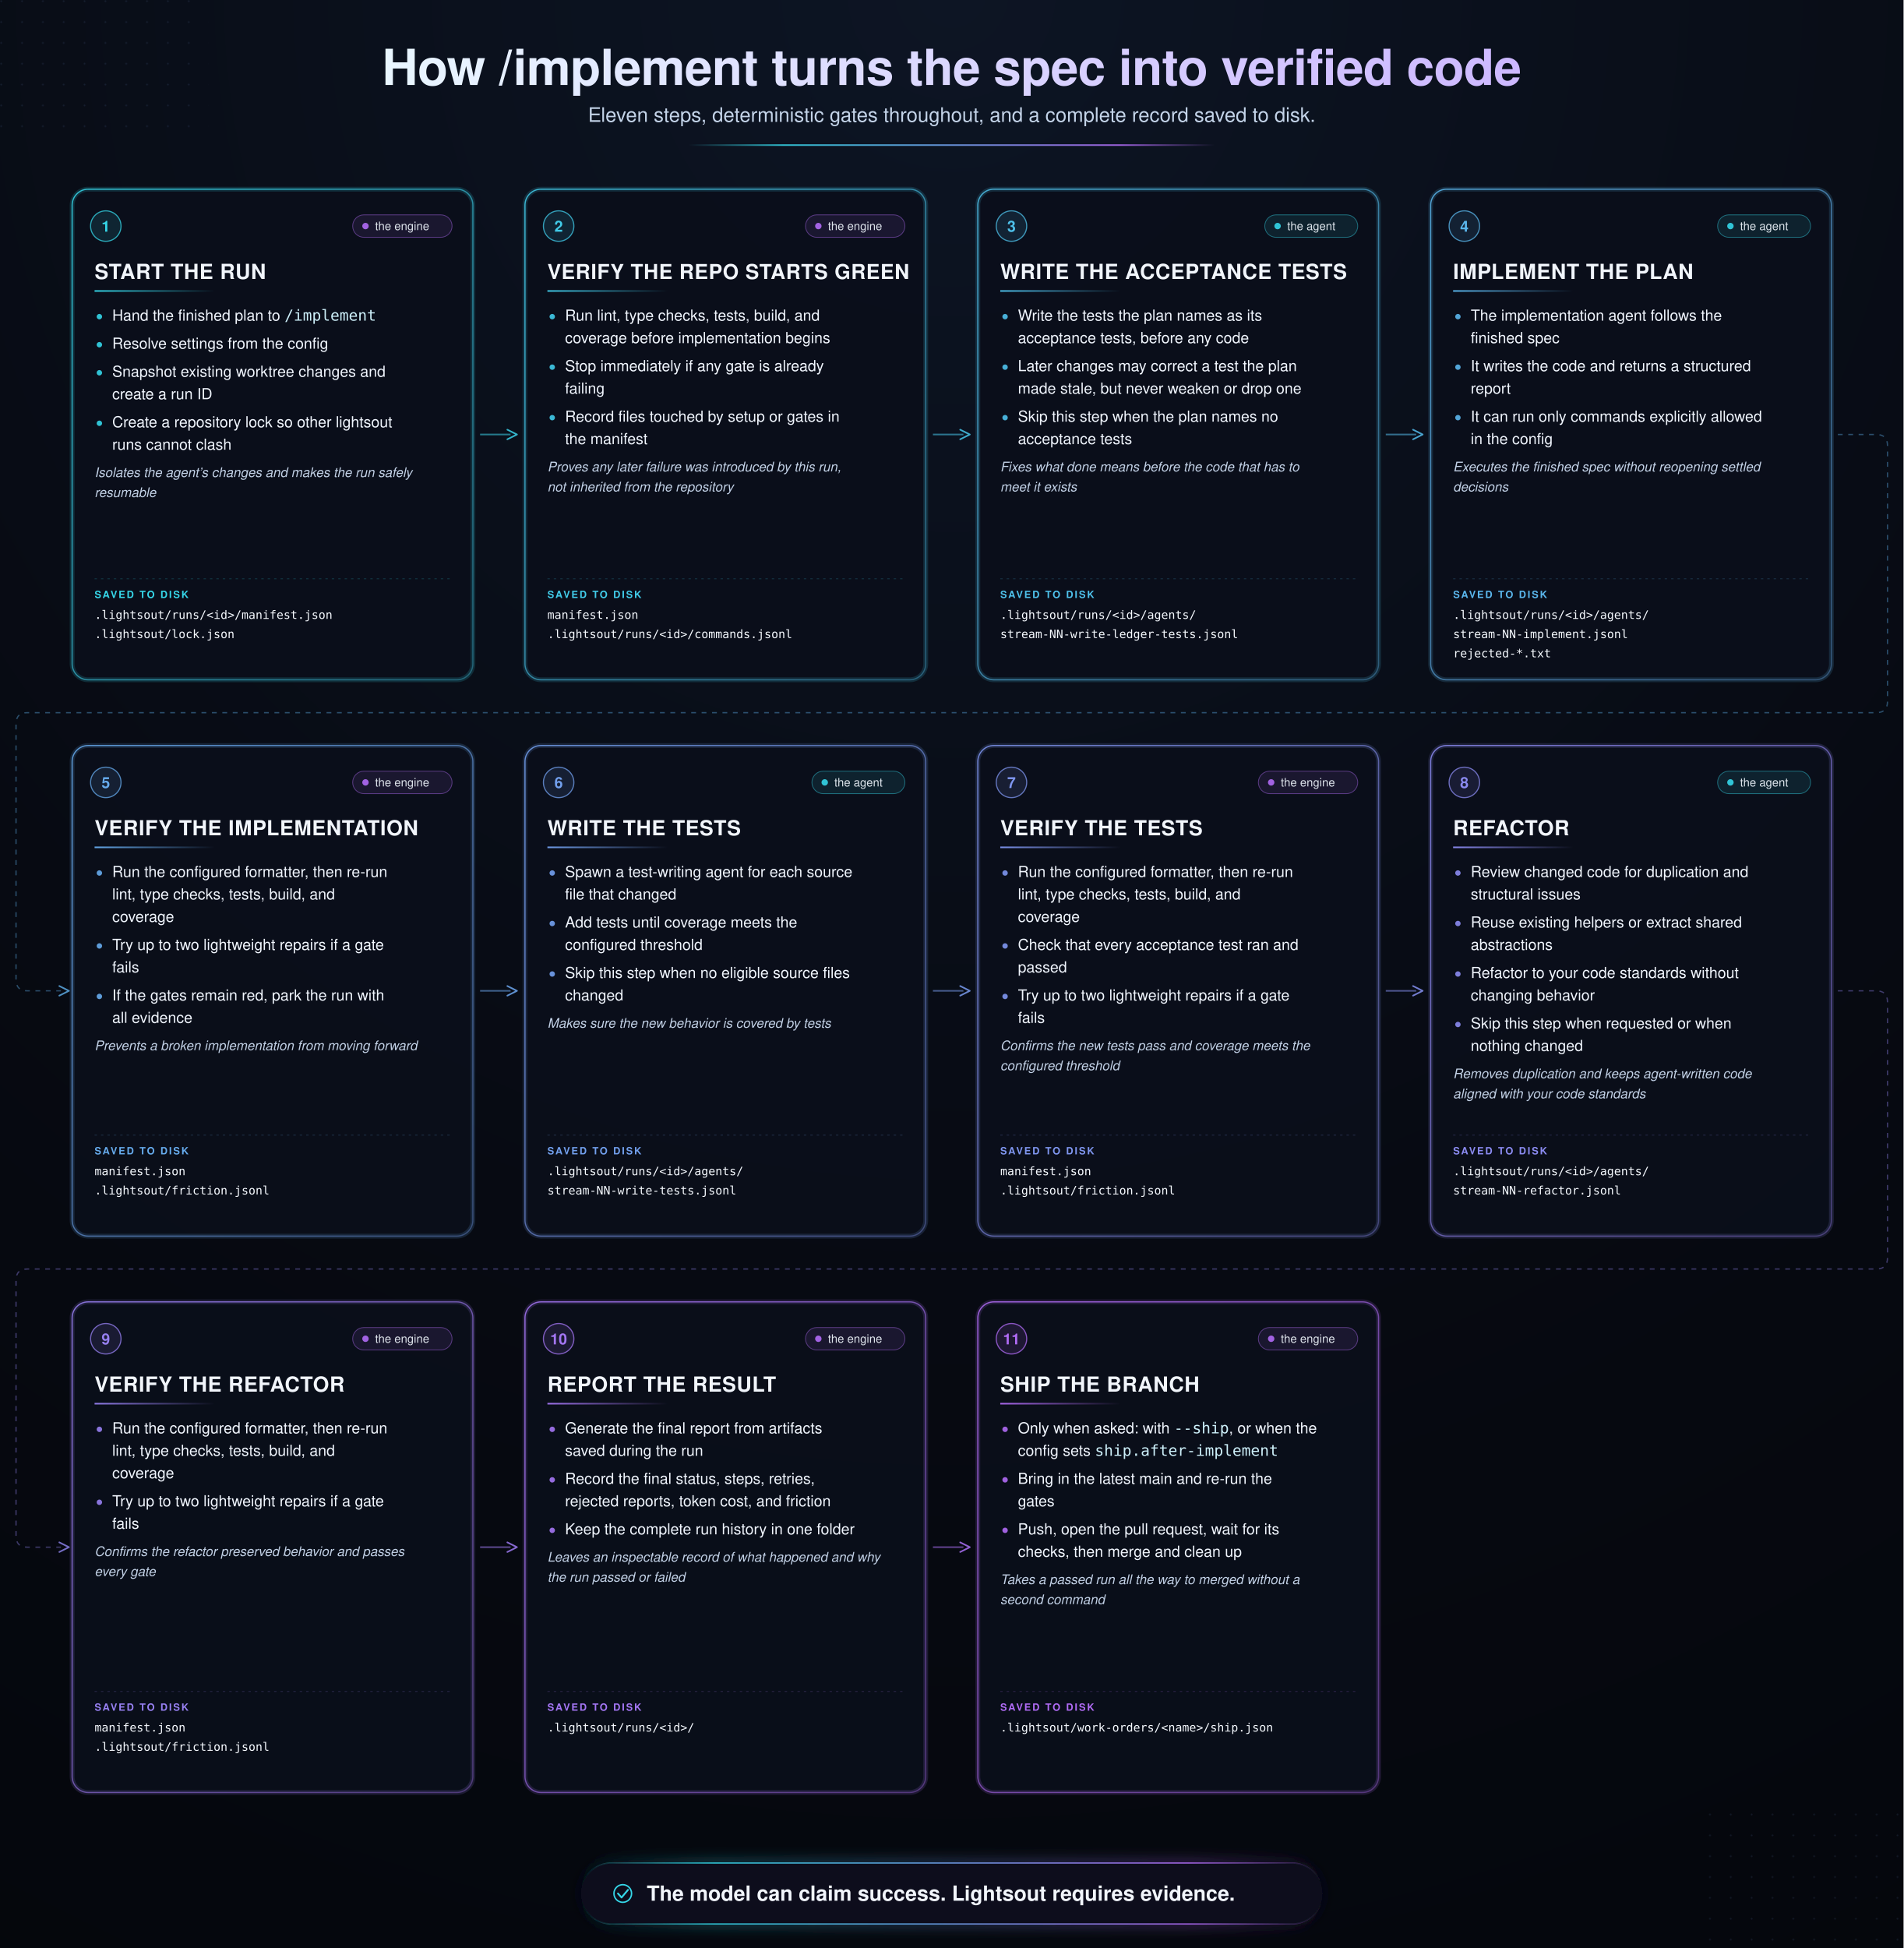
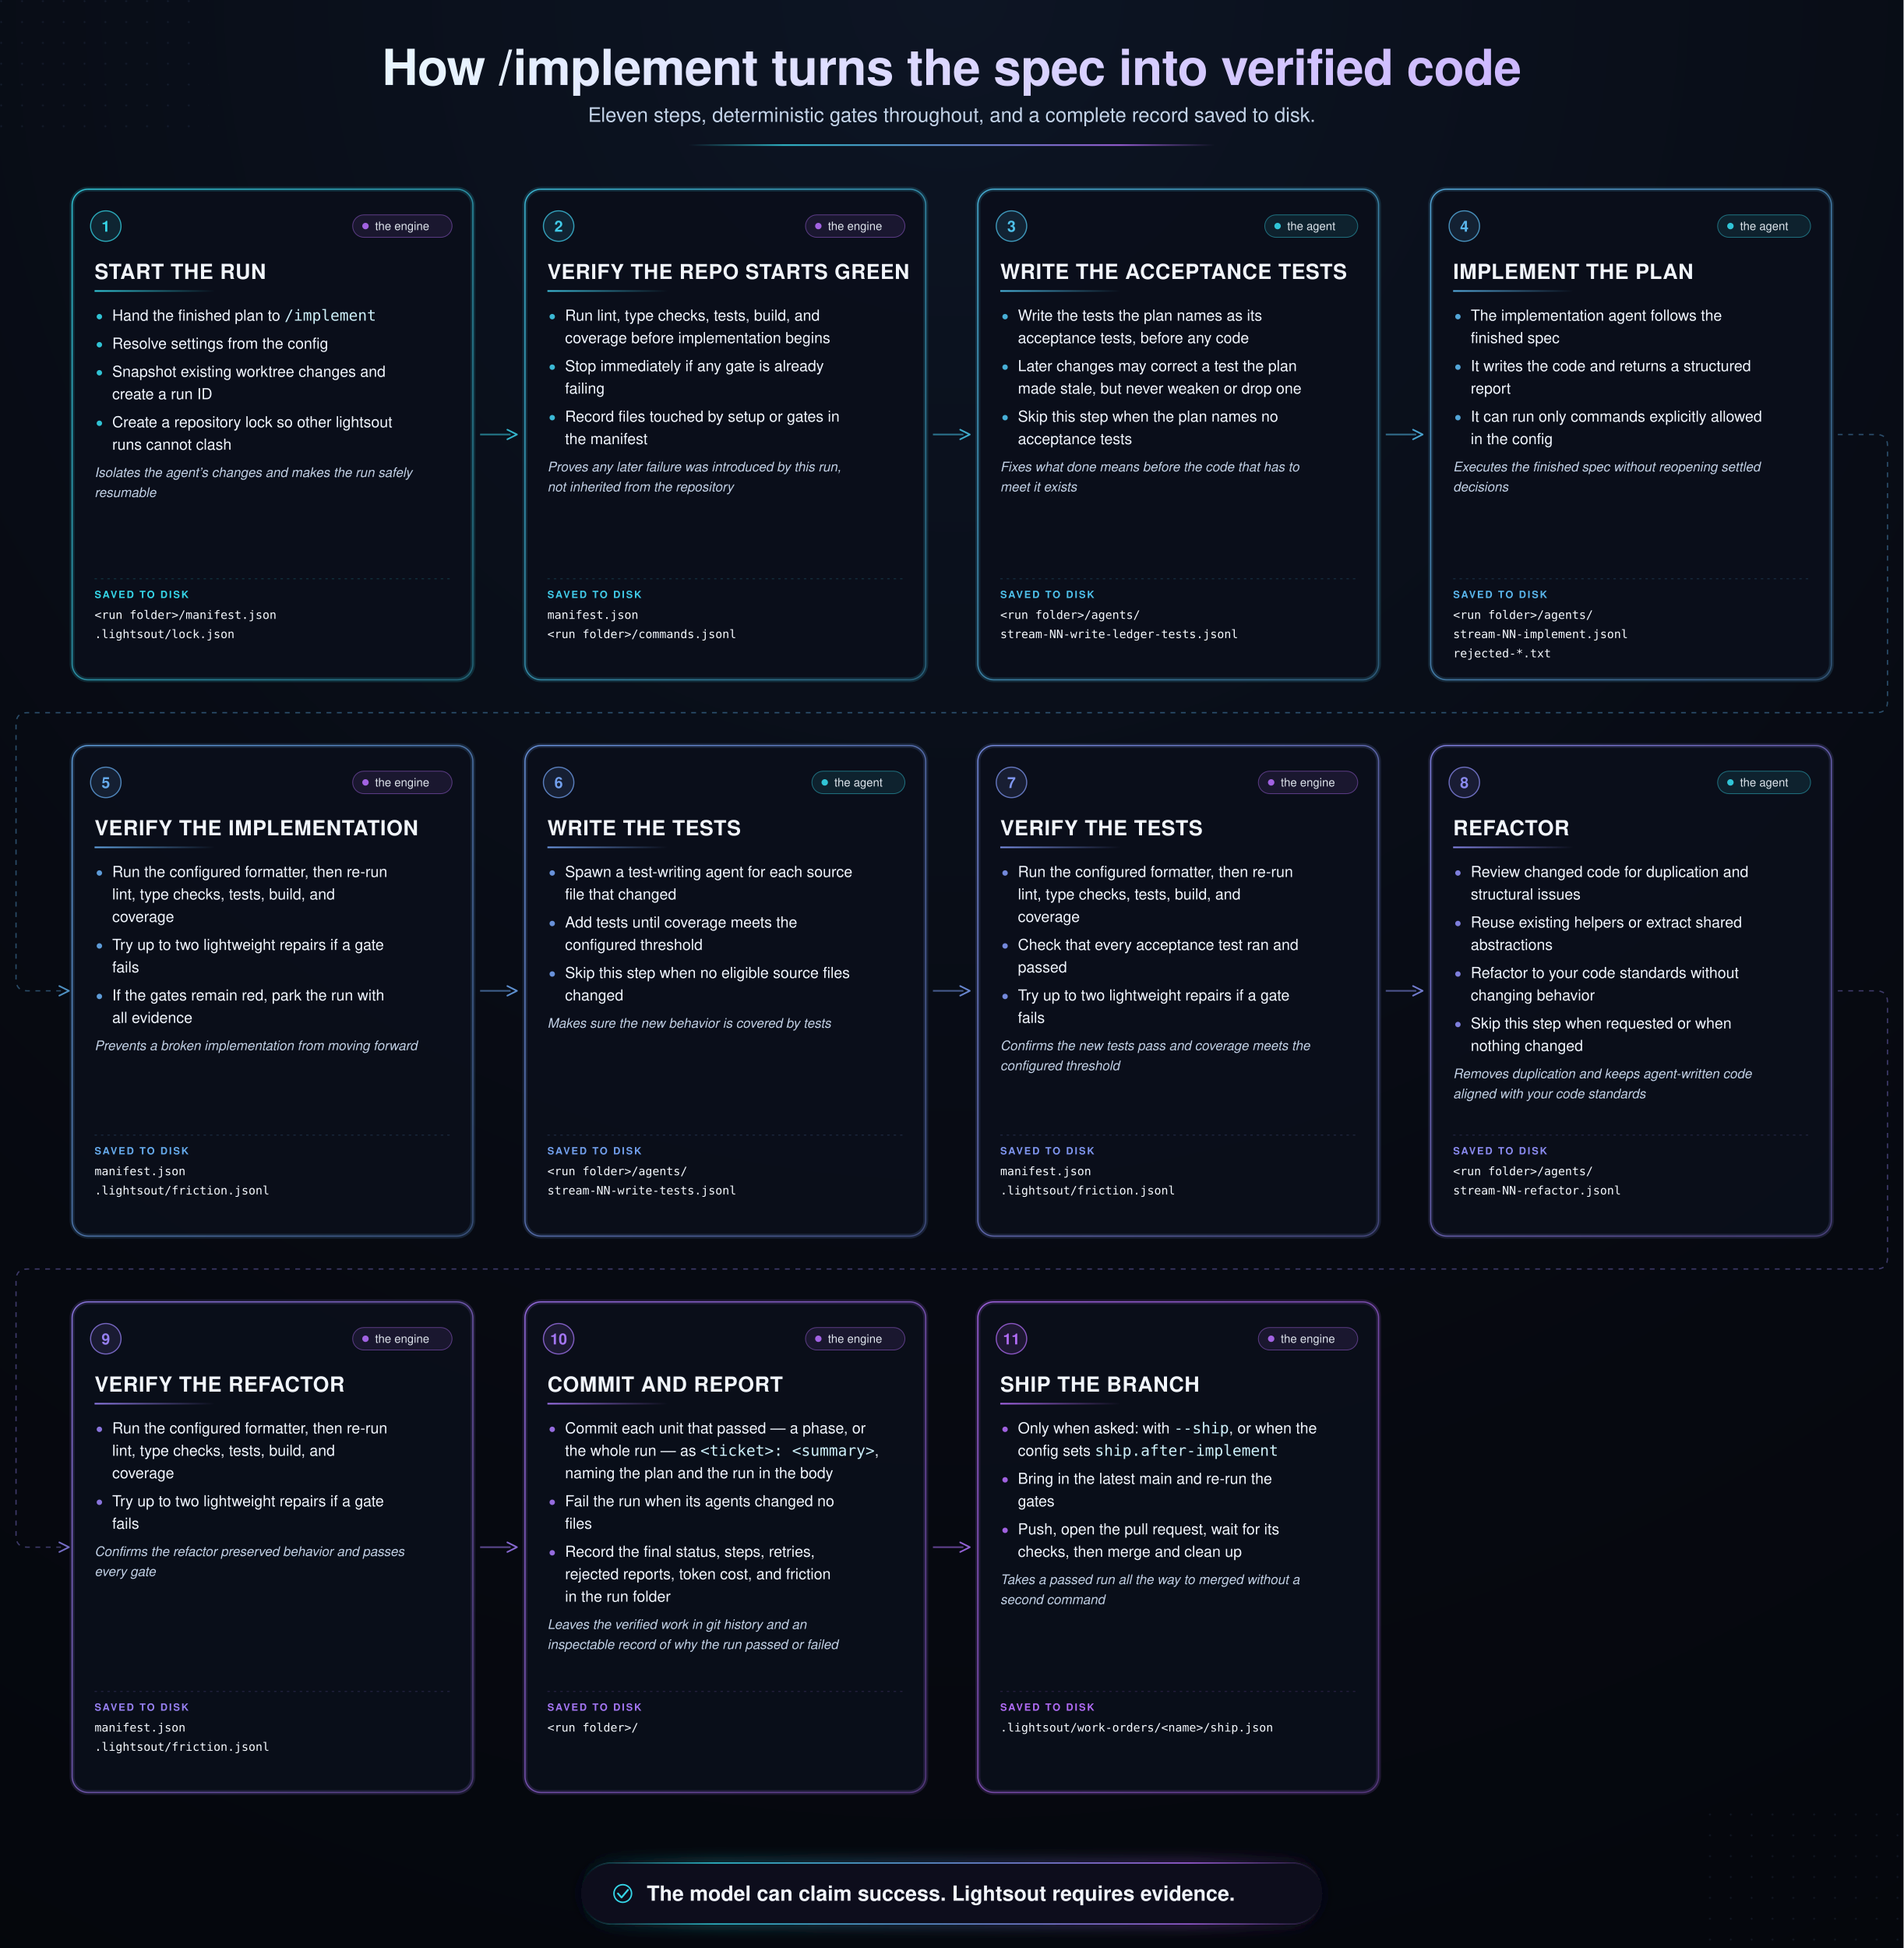
<svg xmlns="http://www.w3.org/2000/svg" width="2375" height="2430" viewBox="0 0 2375 2430" font-family="Helvetica Neue, Helvetica, Arial, sans-serif">
  <defs>
    <radialGradient id="bg" cx="50%" cy="0%" r="120%">
      <stop offset="0%" stop-color="#0d1524" />
      <stop offset="55%" stop-color="#070a12" />
      <stop offset="100%" stop-color="#04060b" />
    </radialGradient>
    <linearGradient id="title" x1="0" y1="0" x2="1" y2="0">
      <stop offset="0%" stop-color="#e9f6ff" />
      <stop offset="100%" stop-color="#cdb8ff" />
    </linearGradient>
    <linearGradient id="rail" x1="0" y1="0" x2="1" y2="0">
      <stop offset="0%" stop-color="#35d6e8" stop-opacity="0" />
      <stop offset="18%" stop-color="#35d6e8" stop-opacity="0.85" />
      <stop offset="82%" stop-color="#b06bf5" stop-opacity="0.85" />
      <stop offset="100%" stop-color="#b06bf5" stop-opacity="0" />
    </linearGradient>
    <linearGradient id="edge0" x1="0" y1="0" x2="1" y2="1">
      <stop offset="0%" stop-color="#35d6e8" stop-opacity="0.85" />
      <stop offset="100%" stop-color="#49c5ea" stop-opacity="0.35" />
    </linearGradient>
    <linearGradient id="rule0" x1="0" y1="0" x2="1" y2="0">
      <stop offset="0%" stop-color="#35d6e8" stop-opacity="0.95" />
      <stop offset="100%" stop-color="#35d6e8" stop-opacity="0" />
    </linearGradient>
    <linearGradient id="edge1" x1="0" y1="0" x2="1" y2="1">
      <stop offset="0%" stop-color="#41cbe9" stop-opacity="0.85" />
      <stop offset="100%" stop-color="#55baeb" stop-opacity="0.35" />
    </linearGradient>
    <linearGradient id="rule1" x1="0" y1="0" x2="1" y2="0">
      <stop offset="0%" stop-color="#41cbe9" stop-opacity="0.95" />
      <stop offset="100%" stop-color="#41cbe9" stop-opacity="0" />
    </linearGradient>
    <linearGradient id="edge2" x1="0" y1="0" x2="1" y2="1">
      <stop offset="0%" stop-color="#4ec1eb" stop-opacity="0.85" />
      <stop offset="100%" stop-color="#61afed" stop-opacity="0.35" />
    </linearGradient>
    <linearGradient id="rule2" x1="0" y1="0" x2="1" y2="0">
      <stop offset="0%" stop-color="#4ec1eb" stop-opacity="0.95" />
      <stop offset="100%" stop-color="#4ec1eb" stop-opacity="0" />
    </linearGradient>
    <linearGradient id="edge3" x1="0" y1="0" x2="1" y2="1">
      <stop offset="0%" stop-color="#5ab6ec" stop-opacity="0.85" />
      <stop offset="100%" stop-color="#6ea5ee" stop-opacity="0.35" />
    </linearGradient>
    <linearGradient id="rule3" x1="0" y1="0" x2="1" y2="0">
      <stop offset="0%" stop-color="#5ab6ec" stop-opacity="0.95" />
      <stop offset="100%" stop-color="#5ab6ec" stop-opacity="0" />
    </linearGradient>
    <linearGradient id="edge4" x1="0" y1="0" x2="1" y2="1">
      <stop offset="0%" stop-color="#66abed" stop-opacity="0.85" />
      <stop offset="100%" stop-color="#7a9aef" stop-opacity="0.35" />
    </linearGradient>
    <linearGradient id="rule4" x1="0" y1="0" x2="1" y2="0">
      <stop offset="0%" stop-color="#66abed" stop-opacity="0.95" />
      <stop offset="100%" stop-color="#66abed" stop-opacity="0" />
    </linearGradient>
    <linearGradient id="edge5" x1="0" y1="0" x2="1" y2="1">
      <stop offset="0%" stop-color="#72a0ee" stop-opacity="0.85" />
      <stop offset="100%" stop-color="#868ff1" stop-opacity="0.35" />
    </linearGradient>
    <linearGradient id="rule5" x1="0" y1="0" x2="1" y2="0">
      <stop offset="0%" stop-color="#72a0ee" stop-opacity="0.95" />
      <stop offset="100%" stop-color="#72a0ee" stop-opacity="0" />
    </linearGradient>
    <linearGradient id="edge6" x1="0" y1="0" x2="1" y2="1">
      <stop offset="0%" stop-color="#7f96f0" stop-opacity="0.85" />
      <stop offset="100%" stop-color="#9285f2" stop-opacity="0.35" />
    </linearGradient>
    <linearGradient id="rule6" x1="0" y1="0" x2="1" y2="0">
      <stop offset="0%" stop-color="#7f96f0" stop-opacity="0.95" />
      <stop offset="100%" stop-color="#7f96f0" stop-opacity="0" />
    </linearGradient>
    <linearGradient id="edge7" x1="0" y1="0" x2="1" y2="1">
      <stop offset="0%" stop-color="#8b8bf1" stop-opacity="0.85" />
      <stop offset="100%" stop-color="#9f7af3" stop-opacity="0.35" />
    </linearGradient>
    <linearGradient id="rule7" x1="0" y1="0" x2="1" y2="0">
      <stop offset="0%" stop-color="#8b8bf1" stop-opacity="0.95" />
      <stop offset="100%" stop-color="#8b8bf1" stop-opacity="0" />
    </linearGradient>
    <linearGradient id="edge8" x1="0" y1="0" x2="1" y2="1">
      <stop offset="0%" stop-color="#9780f2" stop-opacity="0.85" />
      <stop offset="100%" stop-color="#ab6ff4" stop-opacity="0.35" />
    </linearGradient>
    <linearGradient id="rule8" x1="0" y1="0" x2="1" y2="0">
      <stop offset="0%" stop-color="#9780f2" stop-opacity="0.95" />
      <stop offset="100%" stop-color="#9780f2" stop-opacity="0" />
    </linearGradient>
    <linearGradient id="edge9" x1="0" y1="0" x2="1" y2="1">
      <stop offset="0%" stop-color="#a476f4" stop-opacity="0.85" />
      <stop offset="100%" stop-color="#b06bf5" stop-opacity="0.35" />
    </linearGradient>
    <linearGradient id="rule9" x1="0" y1="0" x2="1" y2="0">
      <stop offset="0%" stop-color="#a476f4" stop-opacity="0.95" />
      <stop offset="100%" stop-color="#a476f4" stop-opacity="0" />
    </linearGradient>
    <linearGradient id="edge10" x1="0" y1="0" x2="1" y2="1">
      <stop offset="0%" stop-color="#b06bf5" stop-opacity="0.85" />
      <stop offset="100%" stop-color="#b06bf5" stop-opacity="0.35" />
    </linearGradient>
    <linearGradient id="rule10" x1="0" y1="0" x2="1" y2="0">
      <stop offset="0%" stop-color="#b06bf5" stop-opacity="0.95" />
      <stop offset="100%" stop-color="#b06bf5" stop-opacity="0" />
    </linearGradient>
    <filter id="lift" x="-60%" y="-60%" width="220%" height="220%">
      <feGaussianBlur stdDeviation="9" result="b" />
      <feMerge>
        <feMergeNode in="b" />
        <feMergeNode in="SourceGraphic" />
      </feMerge>
    </filter>
    <pattern id="dots" width="26" height="26" patternUnits="userSpaceOnUse">
      <circle cx="1.5" cy="1.5" r="1.1" fill="#5b7bb0" fill-opacity="0.16" />
    </pattern>
  </defs>
  <rect width="2375" height="2430" fill="url(#bg)" />
  <rect x="0" y="0" width="260" height="180" fill="url(#dots)" />
  <rect x="2115" y="2250" width="260" height="180" fill="url(#dots)" />
  <text x="1187.5" y="106" text-anchor="middle" font-size="62" font-weight="700" letter-spacing="-0.5" fill="url(#title)">How /implement turns the spec into verified code</text>
  <text x="1187.5" y="152" text-anchor="middle" font-size="25" fill="#c3d3e8">Eleven steps, deterministic gates throughout, and a complete record saved to disk.</text>
  <rect x="857.5" y="180" width="660" height="2" fill="url(#rail)" />
  <g>
    <line x1="599" y1="542.0" x2="637" y2="542.0" stroke="#3bd1e9" stroke-opacity="0.55" stroke-width="2" />
    <path d="M633,536.0 L645,542.0 L633,548.0" fill="none" stroke="#3bd1e9" stroke-opacity="0.85" stroke-width="2" stroke-linecap="round" stroke-linejoin="round" />
  </g>
  <g>
    <line x1="1164" y1="542.0" x2="1202" y2="542.0" stroke="#47c6ea" stroke-opacity="0.55" stroke-width="2" />
    <path d="M1198,536.0 L1210,542.0 L1198,548.0" fill="none" stroke="#47c6ea" stroke-opacity="0.85" stroke-width="2" stroke-linecap="round" stroke-linejoin="round" />
  </g>
  <g>
    <line x1="1729" y1="542.0" x2="1767" y2="542.0" stroke="#54bbeb" stroke-opacity="0.55" stroke-width="2" />
    <path d="M1763,536.0 L1775,542.0 L1763,548.0" fill="none" stroke="#54bbeb" stroke-opacity="0.85" stroke-width="2" stroke-linecap="round" stroke-linejoin="round" />
  </g>
  <path d="M2293,542.0 H2341 Q2355,542.0 2355,556.0 V875.0 Q2355,889.0 2341,889.0 H34 Q20,889.0 20,903.0 V1222.0 Q20,1236.0 34,1236.0 H76" fill="none" stroke="#60b1ed" stroke-opacity="0.4" stroke-width="1.6" stroke-dasharray="6 7" />
  <path d="M74,1230.0 L86,1236.0 L74,1242.0" fill="none" stroke="#60b1ed" stroke-opacity="0.8" stroke-width="2" stroke-linecap="round" stroke-linejoin="round" />
  <g>
    <line x1="599" y1="1236.0" x2="637" y2="1236.0" stroke="#6ca6ee" stroke-opacity="0.55" stroke-width="2" />
    <path d="M633,1230.0 L645,1236.0 L633,1242.0" fill="none" stroke="#6ca6ee" stroke-opacity="0.85" stroke-width="2" stroke-linecap="round" stroke-linejoin="round" />
  </g>
  <g>
    <line x1="1164" y1="1236.0" x2="1202" y2="1236.0" stroke="#799bef" stroke-opacity="0.55" stroke-width="2" />
    <path d="M1198,1230.0 L1210,1236.0 L1198,1242.0" fill="none" stroke="#799bef" stroke-opacity="0.85" stroke-width="2" stroke-linecap="round" stroke-linejoin="round" />
  </g>
  <g>
    <line x1="1729" y1="1236.0" x2="1767" y2="1236.0" stroke="#8590f0" stroke-opacity="0.55" stroke-width="2" />
    <path d="M1763,1230.0 L1775,1236.0 L1763,1242.0" fill="none" stroke="#8590f0" stroke-opacity="0.85" stroke-width="2" stroke-linecap="round" stroke-linejoin="round" />
  </g>
  <path d="M2293,1236.0 H2341 Q2355,1236.0 2355,1250.0 V1569.0 Q2355,1583.0 2341,1583.0 H34 Q20,1583.0 20,1597.0 V1916.0 Q20,1930.0 34,1930.0 H76" fill="none" stroke="#9186f2" stroke-opacity="0.4" stroke-width="1.6" stroke-dasharray="6 7" />
  <path d="M74,1924.0 L86,1930.0 L74,1936.0" fill="none" stroke="#9186f2" stroke-opacity="0.8" stroke-width="2" stroke-linecap="round" stroke-linejoin="round" />
  <g>
    <line x1="599" y1="1930.0" x2="637" y2="1930.0" stroke="#9e7bf3" stroke-opacity="0.55" stroke-width="2" />
    <path d="M633,1924.0 L645,1930.0 L633,1936.0" fill="none" stroke="#9e7bf3" stroke-opacity="0.85" stroke-width="2" stroke-linecap="round" stroke-linejoin="round" />
  </g>
  <g>
    <line x1="1164" y1="1930.0" x2="1202" y2="1930.0" stroke="#aa70f4" stroke-opacity="0.55" stroke-width="2" />
    <path d="M1198,1924.0 L1210,1930.0 L1198,1936.0" fill="none" stroke="#aa70f4" stroke-opacity="0.85" stroke-width="2" stroke-linecap="round" stroke-linejoin="round" />
  </g>
  <g transform="translate(90,236)">
    <rect x="0" y="0" width="500" height="612" rx="20" fill="#0a0f1a" fill-opacity="0.92" stroke="url(#edge0)" stroke-width="1.5" />
    <rect x="0" y="0" width="500" height="612" rx="20" fill="none" stroke="#35d6e8" stroke-opacity="0.16" stroke-width="6" />
    <circle cx="42" cy="46" r="19" fill="#35d6e8" fill-opacity="0.12" stroke="#35d6e8" stroke-opacity="0.75" stroke-width="1.4" />
    <text x="42" y="53" text-anchor="middle" font-size="19" font-weight="600" fill="#35d6e8">1</text>
    <rect x="350" y="32" width="124" height="28" rx="14" fill="#b06bf5" fill-opacity="0.10" stroke="#b06bf5" stroke-opacity="0.45" stroke-width="1" />
    <circle cx="366" cy="46" r="4" fill="#b06bf5" fill-opacity="0.9" />
    <text x="378" y="51" font-size="14.5" fill="#eef4fb" fill-opacity="0.92">the engine</text>
    <text x="28" y="112" font-size="26" font-weight="700" letter-spacing="0.6" fill="#f1f5fb">START THE RUN</text>
    <rect x="28" y="126" width="150" height="2" fill="url(#rule0)" />
    <circle cx="34" cy="159" r="3.4" fill="#35d6e8" fill-opacity="0.9" />
    <text x="50" y="164" font-size="19" font-weight="500" fill="#f0f5fd">Hand the finished plan to <tspan font-family="Menlo, SF Mono, monospace" fill="#cdf0fa">/implement</tspan>
    </text>
    <circle cx="34" cy="194" r="3.4" fill="#35d6e8" fill-opacity="0.9" />
    <text x="50" y="199" font-size="19" font-weight="500" fill="#f0f5fd">Resolve settings from the config</text>
    <circle cx="34" cy="229" r="3.4" fill="#35d6e8" fill-opacity="0.9" />
    <text x="50" y="234" font-size="19" font-weight="500" fill="#f0f5fd">Snapshot existing worktree changes and</text>
    <text x="50" y="262" font-size="19" font-weight="500" fill="#f0f5fd">create a run ID</text>
    <circle cx="34" cy="292" r="3.4" fill="#35d6e8" fill-opacity="0.9" />
    <text x="50" y="297" font-size="19" font-weight="500" fill="#f0f5fd">Create a repository lock so other lightsout</text>
    <text x="50" y="325" font-size="19" font-weight="500" fill="#f0f5fd">runs cannot clash</text>
    <text x="28" y="359" font-size="16.5" font-style="italic" fill="#c2d1e6">Isolates the agent’s changes and makes the run safely</text>
    <text x="28" y="384" font-size="16.5" font-style="italic" fill="#c2d1e6">resumable</text>
    <line x1="28" y1="486" x2="472" y2="486" stroke="#35d6e8" stroke-opacity="0.22" stroke-width="1" stroke-dasharray="3 5" />
    <text x="28" y="510" font-size="12.5" font-weight="600" letter-spacing="1.8" fill="#35d6e8" fill-opacity="1">SAVED TO DISK</text>
-     <text x="28" y="536" font-family="Menlo, SF Mono, monospace" font-size="14.5" fill="#f6faff">.lightsout/runs/&lt;id&gt;/manifest.json</text>
+     <text x="28" y="536" font-family="Menlo, SF Mono, monospace" font-size="14.5" fill="#f6faff">&lt;run folder&gt;/manifest.json</text>
    <text x="28" y="560" font-family="Menlo, SF Mono, monospace" font-size="14.5" fill="#f6faff">.lightsout/lock.json</text>
  </g>
  <g transform="translate(655,236)">
    <rect x="0" y="0" width="500" height="612" rx="20" fill="#0a0f1a" fill-opacity="0.92" stroke="url(#edge1)" stroke-width="1.5" />
    <rect x="0" y="0" width="500" height="612" rx="20" fill="none" stroke="#41cbe9" stroke-opacity="0.16" stroke-width="6" />
    <circle cx="42" cy="46" r="19" fill="#41cbe9" fill-opacity="0.12" stroke="#41cbe9" stroke-opacity="0.75" stroke-width="1.4" />
    <text x="42" y="53" text-anchor="middle" font-size="19" font-weight="600" fill="#41cbe9">2</text>
    <rect x="350" y="32" width="124" height="28" rx="14" fill="#b06bf5" fill-opacity="0.10" stroke="#b06bf5" stroke-opacity="0.45" stroke-width="1" />
    <circle cx="366" cy="46" r="4" fill="#b06bf5" fill-opacity="0.9" />
    <text x="378" y="51" font-size="14.5" fill="#eef4fb" fill-opacity="0.92">the engine</text>
    <text x="28" y="112" font-size="25.6" font-weight="700" letter-spacing="0.6" fill="#f1f5fb">VERIFY THE REPO STARTS GREEN</text>
    <rect x="28" y="126" width="150" height="2" fill="url(#rule1)" />
    <circle cx="34" cy="159" r="3.4" fill="#41cbe9" fill-opacity="0.9" />
    <text x="50" y="164" font-size="19" font-weight="500" fill="#f0f5fd">Run lint, type checks, tests, build, and</text>
    <text x="50" y="192" font-size="19" font-weight="500" fill="#f0f5fd">coverage before implementation begins</text>
    <circle cx="34" cy="222" r="3.4" fill="#41cbe9" fill-opacity="0.9" />
    <text x="50" y="227" font-size="19" font-weight="500" fill="#f0f5fd">Stop immediately if any gate is already</text>
    <text x="50" y="255" font-size="19" font-weight="500" fill="#f0f5fd">failing</text>
    <circle cx="34" cy="285" r="3.4" fill="#41cbe9" fill-opacity="0.9" />
    <text x="50" y="290" font-size="19" font-weight="500" fill="#f0f5fd">Record files touched by setup or gates in</text>
    <text x="50" y="318" font-size="19" font-weight="500" fill="#f0f5fd">the manifest</text>
    <text x="28" y="352" font-size="16.5" font-style="italic" fill="#c2d1e6">Proves any later failure was introduced by this run,</text>
    <text x="28" y="377" font-size="16.5" font-style="italic" fill="#c2d1e6">not inherited from the repository</text>
    <line x1="28" y1="486" x2="472" y2="486" stroke="#41cbe9" stroke-opacity="0.22" stroke-width="1" stroke-dasharray="3 5" />
    <text x="28" y="510" font-size="12.5" font-weight="600" letter-spacing="1.8" fill="#41cbe9" fill-opacity="1">SAVED TO DISK</text>
    <text x="28" y="536" font-family="Menlo, SF Mono, monospace" font-size="14.5" fill="#f6faff">manifest.json</text>
-     <text x="28" y="560" font-family="Menlo, SF Mono, monospace" font-size="14.5" fill="#f6faff">.lightsout/runs/&lt;id&gt;/commands.jsonl</text>
+     <text x="28" y="560" font-family="Menlo, SF Mono, monospace" font-size="14.5" fill="#f6faff">&lt;run folder&gt;/commands.jsonl</text>
  </g>
  <g transform="translate(1220,236)">
    <rect x="0" y="0" width="500" height="612" rx="20" fill="#0a0f1a" fill-opacity="0.92" stroke="url(#edge2)" stroke-width="1.5" />
    <rect x="0" y="0" width="500" height="612" rx="20" fill="none" stroke="#4ec1eb" stroke-opacity="0.16" stroke-width="6" />
    <circle cx="42" cy="46" r="19" fill="#4ec1eb" fill-opacity="0.12" stroke="#4ec1eb" stroke-opacity="0.75" stroke-width="1.4" />
    <text x="42" y="53" text-anchor="middle" font-size="19" font-weight="600" fill="#4ec1eb">3</text>
    <rect x="358" y="32" width="116" height="28" rx="14" fill="#35d6e8" fill-opacity="0.10" stroke="#35d6e8" stroke-opacity="0.45" stroke-width="1" />
    <circle cx="374" cy="46" r="4" fill="#35d6e8" fill-opacity="0.9" />
    <text x="386" y="51" font-size="14.5" fill="#eef4fb" fill-opacity="0.92">the agent</text>
    <text x="28" y="112" font-size="26" font-weight="700" letter-spacing="0.6" fill="#f1f5fb">WRITE THE ACCEPTANCE TESTS</text>
    <rect x="28" y="126" width="150" height="2" fill="url(#rule2)" />
    <circle cx="34" cy="159" r="3.4" fill="#4ec1eb" fill-opacity="0.9" />
    <text x="50" y="164" font-size="19" font-weight="500" fill="#f0f5fd">Write the tests the plan names as its</text>
    <text x="50" y="192" font-size="19" font-weight="500" fill="#f0f5fd">acceptance tests, before any code</text>
    <circle cx="34" cy="222" r="3.4" fill="#4ec1eb" fill-opacity="0.9" />
    <text x="50" y="227" font-size="19" font-weight="500" fill="#f0f5fd">Later changes may correct a test the plan</text>
    <text x="50" y="255" font-size="19" font-weight="500" fill="#f0f5fd">made stale, but never weaken or drop one</text>
    <circle cx="34" cy="285" r="3.4" fill="#4ec1eb" fill-opacity="0.9" />
    <text x="50" y="290" font-size="19" font-weight="500" fill="#f0f5fd">Skip this step when the plan names no</text>
    <text x="50" y="318" font-size="19" font-weight="500" fill="#f0f5fd">acceptance tests</text>
    <text x="28" y="352" font-size="16.5" font-style="italic" fill="#c2d1e6">Fixes what done means before the code that has to</text>
    <text x="28" y="377" font-size="16.5" font-style="italic" fill="#c2d1e6">meet it exists</text>
    <line x1="28" y1="486" x2="472" y2="486" stroke="#4ec1eb" stroke-opacity="0.22" stroke-width="1" stroke-dasharray="3 5" />
    <text x="28" y="510" font-size="12.5" font-weight="600" letter-spacing="1.8" fill="#4ec1eb" fill-opacity="1">SAVED TO DISK</text>
-     <text x="28" y="536" font-family="Menlo, SF Mono, monospace" font-size="14.5" fill="#f6faff">.lightsout/runs/&lt;id&gt;/agents/</text>
+     <text x="28" y="536" font-family="Menlo, SF Mono, monospace" font-size="14.5" fill="#f6faff">&lt;run folder&gt;/agents/</text>
    <text x="28" y="560" font-family="Menlo, SF Mono, monospace" font-size="14.5" fill="#f6faff">stream-NN-write-ledger-tests.jsonl</text>
  </g>
  <g transform="translate(1785,236)">
    <rect x="0" y="0" width="500" height="612" rx="20" fill="#0a0f1a" fill-opacity="0.92" stroke="url(#edge3)" stroke-width="1.5" />
    <rect x="0" y="0" width="500" height="612" rx="20" fill="none" stroke="#5ab6ec" stroke-opacity="0.16" stroke-width="6" />
    <circle cx="42" cy="46" r="19" fill="#5ab6ec" fill-opacity="0.12" stroke="#5ab6ec" stroke-opacity="0.75" stroke-width="1.4" />
    <text x="42" y="53" text-anchor="middle" font-size="19" font-weight="600" fill="#5ab6ec">4</text>
    <rect x="358" y="32" width="116" height="28" rx="14" fill="#35d6e8" fill-opacity="0.10" stroke="#35d6e8" stroke-opacity="0.45" stroke-width="1" />
    <circle cx="374" cy="46" r="4" fill="#35d6e8" fill-opacity="0.9" />
    <text x="386" y="51" font-size="14.5" fill="#eef4fb" fill-opacity="0.92">the agent</text>
    <text x="28" y="112" font-size="26" font-weight="700" letter-spacing="0.6" fill="#f1f5fb">IMPLEMENT THE PLAN</text>
    <rect x="28" y="126" width="150" height="2" fill="url(#rule3)" />
    <circle cx="34" cy="159" r="3.4" fill="#5ab6ec" fill-opacity="0.9" />
    <text x="50" y="164" font-size="19" font-weight="500" fill="#f0f5fd">The implementation agent follows the</text>
    <text x="50" y="192" font-size="19" font-weight="500" fill="#f0f5fd">finished spec</text>
    <circle cx="34" cy="222" r="3.4" fill="#5ab6ec" fill-opacity="0.9" />
    <text x="50" y="227" font-size="19" font-weight="500" fill="#f0f5fd">It writes the code and returns a structured</text>
    <text x="50" y="255" font-size="19" font-weight="500" fill="#f0f5fd">report</text>
    <circle cx="34" cy="285" r="3.4" fill="#5ab6ec" fill-opacity="0.9" />
    <text x="50" y="290" font-size="19" font-weight="500" fill="#f0f5fd">It can run only commands explicitly allowed</text>
    <text x="50" y="318" font-size="19" font-weight="500" fill="#f0f5fd">in the config</text>
    <text x="28" y="352" font-size="16.5" font-style="italic" fill="#c2d1e6">Executes the finished spec without reopening settled</text>
    <text x="28" y="377" font-size="16.5" font-style="italic" fill="#c2d1e6">decisions</text>
    <line x1="28" y1="486" x2="472" y2="486" stroke="#5ab6ec" stroke-opacity="0.22" stroke-width="1" stroke-dasharray="3 5" />
    <text x="28" y="510" font-size="12.5" font-weight="600" letter-spacing="1.8" fill="#5ab6ec" fill-opacity="1">SAVED TO DISK</text>
-     <text x="28" y="536" font-family="Menlo, SF Mono, monospace" font-size="14.5" fill="#f6faff">.lightsout/runs/&lt;id&gt;/agents/</text>
+     <text x="28" y="536" font-family="Menlo, SF Mono, monospace" font-size="14.5" fill="#f6faff">&lt;run folder&gt;/agents/</text>
    <text x="28" y="560" font-family="Menlo, SF Mono, monospace" font-size="14.5" fill="#f6faff">stream-NN-implement.jsonl</text>
    <text x="28" y="584" font-family="Menlo, SF Mono, monospace" font-size="14.5" fill="#f6faff">rejected-*.txt</text>
  </g>
  <g transform="translate(90,930)">
    <rect x="0" y="0" width="500" height="612" rx="20" fill="#0a0f1a" fill-opacity="0.92" stroke="url(#edge4)" stroke-width="1.5" />
    <rect x="0" y="0" width="500" height="612" rx="20" fill="none" stroke="#66abed" stroke-opacity="0.16" stroke-width="6" />
    <circle cx="42" cy="46" r="19" fill="#66abed" fill-opacity="0.12" stroke="#66abed" stroke-opacity="0.75" stroke-width="1.4" />
    <text x="42" y="53" text-anchor="middle" font-size="19" font-weight="600" fill="#66abed">5</text>
    <rect x="350" y="32" width="124" height="28" rx="14" fill="#b06bf5" fill-opacity="0.10" stroke="#b06bf5" stroke-opacity="0.45" stroke-width="1" />
    <circle cx="366" cy="46" r="4" fill="#b06bf5" fill-opacity="0.9" />
    <text x="378" y="51" font-size="14.5" fill="#eef4fb" fill-opacity="0.92">the engine</text>
    <text x="28" y="112" font-size="26" font-weight="700" letter-spacing="0.6" fill="#f1f5fb">VERIFY THE IMPLEMENTATION</text>
    <rect x="28" y="126" width="150" height="2" fill="url(#rule4)" />
    <circle cx="34" cy="159" r="3.4" fill="#66abed" fill-opacity="0.9" />
    <text x="50" y="164" font-size="19" font-weight="500" fill="#f0f5fd">Run the configured formatter, then re-run</text>
    <text x="50" y="192" font-size="19" font-weight="500" fill="#f0f5fd">lint, type checks, tests, build, and</text>
    <text x="50" y="220" font-size="19" font-weight="500" fill="#f0f5fd">coverage</text>
    <circle cx="34" cy="250" r="3.4" fill="#66abed" fill-opacity="0.9" />
    <text x="50" y="255" font-size="19" font-weight="500" fill="#f0f5fd">Try up to two lightweight repairs if a gate</text>
    <text x="50" y="283" font-size="19" font-weight="500" fill="#f0f5fd">fails</text>
    <circle cx="34" cy="313" r="3.4" fill="#66abed" fill-opacity="0.9" />
    <text x="50" y="318" font-size="19" font-weight="500" fill="#f0f5fd">If the gates remain red, park the run with</text>
    <text x="50" y="346" font-size="19" font-weight="500" fill="#f0f5fd">all evidence</text>
    <text x="28" y="380" font-size="16.5" font-style="italic" fill="#c2d1e6">Prevents a broken implementation from moving forward</text>
    <line x1="28" y1="486" x2="472" y2="486" stroke="#66abed" stroke-opacity="0.22" stroke-width="1" stroke-dasharray="3 5" />
    <text x="28" y="510" font-size="12.5" font-weight="600" letter-spacing="1.8" fill="#66abed" fill-opacity="1">SAVED TO DISK</text>
    <text x="28" y="536" font-family="Menlo, SF Mono, monospace" font-size="14.5" fill="#f6faff">manifest.json</text>
    <text x="28" y="560" font-family="Menlo, SF Mono, monospace" font-size="14.5" fill="#f6faff">.lightsout/friction.jsonl</text>
  </g>
  <g transform="translate(655,930)">
    <rect x="0" y="0" width="500" height="612" rx="20" fill="#0a0f1a" fill-opacity="0.92" stroke="url(#edge5)" stroke-width="1.5" />
    <rect x="0" y="0" width="500" height="612" rx="20" fill="none" stroke="#72a0ee" stroke-opacity="0.16" stroke-width="6" />
    <circle cx="42" cy="46" r="19" fill="#72a0ee" fill-opacity="0.12" stroke="#72a0ee" stroke-opacity="0.75" stroke-width="1.4" />
    <text x="42" y="53" text-anchor="middle" font-size="19" font-weight="600" fill="#72a0ee">6</text>
    <rect x="358" y="32" width="116" height="28" rx="14" fill="#35d6e8" fill-opacity="0.10" stroke="#35d6e8" stroke-opacity="0.45" stroke-width="1" />
    <circle cx="374" cy="46" r="4" fill="#35d6e8" fill-opacity="0.9" />
    <text x="386" y="51" font-size="14.5" fill="#eef4fb" fill-opacity="0.92">the agent</text>
    <text x="28" y="112" font-size="26" font-weight="700" letter-spacing="0.6" fill="#f1f5fb">WRITE THE TESTS</text>
    <rect x="28" y="126" width="150" height="2" fill="url(#rule5)" />
    <circle cx="34" cy="159" r="3.4" fill="#72a0ee" fill-opacity="0.9" />
    <text x="50" y="164" font-size="19" font-weight="500" fill="#f0f5fd">Spawn a test-writing agent for each source</text>
    <text x="50" y="192" font-size="19" font-weight="500" fill="#f0f5fd">file that changed</text>
    <circle cx="34" cy="222" r="3.4" fill="#72a0ee" fill-opacity="0.9" />
    <text x="50" y="227" font-size="19" font-weight="500" fill="#f0f5fd">Add tests until coverage meets the</text>
    <text x="50" y="255" font-size="19" font-weight="500" fill="#f0f5fd">configured threshold</text>
    <circle cx="34" cy="285" r="3.4" fill="#72a0ee" fill-opacity="0.9" />
    <text x="50" y="290" font-size="19" font-weight="500" fill="#f0f5fd">Skip this step when no eligible source files</text>
    <text x="50" y="318" font-size="19" font-weight="500" fill="#f0f5fd">changed</text>
    <text x="28" y="352" font-size="16.5" font-style="italic" fill="#c2d1e6">Makes sure the new behavior is covered by tests</text>
    <line x1="28" y1="486" x2="472" y2="486" stroke="#72a0ee" stroke-opacity="0.22" stroke-width="1" stroke-dasharray="3 5" />
    <text x="28" y="510" font-size="12.5" font-weight="600" letter-spacing="1.8" fill="#72a0ee" fill-opacity="1">SAVED TO DISK</text>
-     <text x="28" y="536" font-family="Menlo, SF Mono, monospace" font-size="14.5" fill="#f6faff">.lightsout/runs/&lt;id&gt;/agents/</text>
+     <text x="28" y="536" font-family="Menlo, SF Mono, monospace" font-size="14.5" fill="#f6faff">&lt;run folder&gt;/agents/</text>
    <text x="28" y="560" font-family="Menlo, SF Mono, monospace" font-size="14.5" fill="#f6faff">stream-NN-write-tests.jsonl</text>
  </g>
  <g transform="translate(1220,930)">
    <rect x="0" y="0" width="500" height="612" rx="20" fill="#0a0f1a" fill-opacity="0.92" stroke="url(#edge6)" stroke-width="1.5" />
    <rect x="0" y="0" width="500" height="612" rx="20" fill="none" stroke="#7f96f0" stroke-opacity="0.16" stroke-width="6" />
    <circle cx="42" cy="46" r="19" fill="#7f96f0" fill-opacity="0.12" stroke="#7f96f0" stroke-opacity="0.75" stroke-width="1.4" />
    <text x="42" y="53" text-anchor="middle" font-size="19" font-weight="600" fill="#7f96f0">7</text>
    <rect x="350" y="32" width="124" height="28" rx="14" fill="#b06bf5" fill-opacity="0.10" stroke="#b06bf5" stroke-opacity="0.45" stroke-width="1" />
    <circle cx="366" cy="46" r="4" fill="#b06bf5" fill-opacity="0.9" />
    <text x="378" y="51" font-size="14.5" fill="#eef4fb" fill-opacity="0.92">the engine</text>
    <text x="28" y="112" font-size="26" font-weight="700" letter-spacing="0.6" fill="#f1f5fb">VERIFY THE TESTS</text>
    <rect x="28" y="126" width="150" height="2" fill="url(#rule6)" />
    <circle cx="34" cy="159" r="3.4" fill="#7f96f0" fill-opacity="0.9" />
    <text x="50" y="164" font-size="19" font-weight="500" fill="#f0f5fd">Run the configured formatter, then re-run</text>
    <text x="50" y="192" font-size="19" font-weight="500" fill="#f0f5fd">lint, type checks, tests, build, and</text>
    <text x="50" y="220" font-size="19" font-weight="500" fill="#f0f5fd">coverage</text>
    <circle cx="34" cy="250" r="3.4" fill="#7f96f0" fill-opacity="0.9" />
    <text x="50" y="255" font-size="19" font-weight="500" fill="#f0f5fd">Check that every acceptance test ran and</text>
    <text x="50" y="283" font-size="19" font-weight="500" fill="#f0f5fd">passed</text>
    <circle cx="34" cy="313" r="3.4" fill="#7f96f0" fill-opacity="0.9" />
    <text x="50" y="318" font-size="19" font-weight="500" fill="#f0f5fd">Try up to two lightweight repairs if a gate</text>
    <text x="50" y="346" font-size="19" font-weight="500" fill="#f0f5fd">fails</text>
    <text x="28" y="380" font-size="16.5" font-style="italic" fill="#c2d1e6">Confirms the new tests pass and coverage meets the</text>
    <text x="28" y="405" font-size="16.5" font-style="italic" fill="#c2d1e6">configured threshold</text>
    <line x1="28" y1="486" x2="472" y2="486" stroke="#7f96f0" stroke-opacity="0.22" stroke-width="1" stroke-dasharray="3 5" />
    <text x="28" y="510" font-size="12.5" font-weight="600" letter-spacing="1.8" fill="#7f96f0" fill-opacity="1">SAVED TO DISK</text>
    <text x="28" y="536" font-family="Menlo, SF Mono, monospace" font-size="14.5" fill="#f6faff">manifest.json</text>
    <text x="28" y="560" font-family="Menlo, SF Mono, monospace" font-size="14.5" fill="#f6faff">.lightsout/friction.jsonl</text>
  </g>
  <g transform="translate(1785,930)">
    <rect x="0" y="0" width="500" height="612" rx="20" fill="#0a0f1a" fill-opacity="0.92" stroke="url(#edge7)" stroke-width="1.5" />
    <rect x="0" y="0" width="500" height="612" rx="20" fill="none" stroke="#8b8bf1" stroke-opacity="0.16" stroke-width="6" />
    <circle cx="42" cy="46" r="19" fill="#8b8bf1" fill-opacity="0.12" stroke="#8b8bf1" stroke-opacity="0.75" stroke-width="1.4" />
    <text x="42" y="53" text-anchor="middle" font-size="19" font-weight="600" fill="#8b8bf1">8</text>
    <rect x="358" y="32" width="116" height="28" rx="14" fill="#35d6e8" fill-opacity="0.10" stroke="#35d6e8" stroke-opacity="0.45" stroke-width="1" />
    <circle cx="374" cy="46" r="4" fill="#35d6e8" fill-opacity="0.9" />
    <text x="386" y="51" font-size="14.5" fill="#eef4fb" fill-opacity="0.92">the agent</text>
    <text x="28" y="112" font-size="26" font-weight="700" letter-spacing="0.6" fill="#f1f5fb">REFACTOR</text>
    <rect x="28" y="126" width="150" height="2" fill="url(#rule7)" />
    <circle cx="34" cy="159" r="3.4" fill="#8b8bf1" fill-opacity="0.9" />
    <text x="50" y="164" font-size="19" font-weight="500" fill="#f0f5fd">Review changed code for duplication and</text>
    <text x="50" y="192" font-size="19" font-weight="500" fill="#f0f5fd">structural issues</text>
    <circle cx="34" cy="222" r="3.4" fill="#8b8bf1" fill-opacity="0.9" />
    <text x="50" y="227" font-size="19" font-weight="500" fill="#f0f5fd">Reuse existing helpers or extract shared</text>
    <text x="50" y="255" font-size="19" font-weight="500" fill="#f0f5fd">abstractions</text>
    <circle cx="34" cy="285" r="3.4" fill="#8b8bf1" fill-opacity="0.9" />
    <text x="50" y="290" font-size="19" font-weight="500" fill="#f0f5fd">Refactor to your code standards without</text>
    <text x="50" y="318" font-size="19" font-weight="500" fill="#f0f5fd">changing behavior</text>
    <circle cx="34" cy="348" r="3.4" fill="#8b8bf1" fill-opacity="0.9" />
    <text x="50" y="353" font-size="19" font-weight="500" fill="#f0f5fd">Skip this step when requested or when</text>
    <text x="50" y="381" font-size="19" font-weight="500" fill="#f0f5fd">nothing changed</text>
    <text x="28" y="415" font-size="16.5" font-style="italic" fill="#c2d1e6">Removes duplication and keeps agent-written code</text>
    <text x="28" y="440" font-size="16.5" font-style="italic" fill="#c2d1e6">aligned with your code standards</text>
    <line x1="28" y1="486" x2="472" y2="486" stroke="#8b8bf1" stroke-opacity="0.22" stroke-width="1" stroke-dasharray="3 5" />
    <text x="28" y="510" font-size="12.5" font-weight="600" letter-spacing="1.8" fill="#8b8bf1" fill-opacity="1">SAVED TO DISK</text>
-     <text x="28" y="536" font-family="Menlo, SF Mono, monospace" font-size="14.5" fill="#f6faff">.lightsout/runs/&lt;id&gt;/agents/</text>
+     <text x="28" y="536" font-family="Menlo, SF Mono, monospace" font-size="14.5" fill="#f6faff">&lt;run folder&gt;/agents/</text>
    <text x="28" y="560" font-family="Menlo, SF Mono, monospace" font-size="14.5" fill="#f6faff">stream-NN-refactor.jsonl</text>
  </g>
  <g transform="translate(90,1624)">
    <rect x="0" y="0" width="500" height="612" rx="20" fill="#0a0f1a" fill-opacity="0.92" stroke="url(#edge8)" stroke-width="1.5" />
    <rect x="0" y="0" width="500" height="612" rx="20" fill="none" stroke="#9780f2" stroke-opacity="0.16" stroke-width="6" />
    <circle cx="42" cy="46" r="19" fill="#9780f2" fill-opacity="0.12" stroke="#9780f2" stroke-opacity="0.75" stroke-width="1.4" />
    <text x="42" y="53" text-anchor="middle" font-size="19" font-weight="600" fill="#9780f2">9</text>
    <rect x="350" y="32" width="124" height="28" rx="14" fill="#b06bf5" fill-opacity="0.10" stroke="#b06bf5" stroke-opacity="0.45" stroke-width="1" />
    <circle cx="366" cy="46" r="4" fill="#b06bf5" fill-opacity="0.9" />
    <text x="378" y="51" font-size="14.5" fill="#eef4fb" fill-opacity="0.92">the engine</text>
    <text x="28" y="112" font-size="26" font-weight="700" letter-spacing="0.6" fill="#f1f5fb">VERIFY THE REFACTOR</text>
    <rect x="28" y="126" width="150" height="2" fill="url(#rule8)" />
    <circle cx="34" cy="159" r="3.4" fill="#9780f2" fill-opacity="0.9" />
    <text x="50" y="164" font-size="19" font-weight="500" fill="#f0f5fd">Run the configured formatter, then re-run</text>
    <text x="50" y="192" font-size="19" font-weight="500" fill="#f0f5fd">lint, type checks, tests, build, and</text>
    <text x="50" y="220" font-size="19" font-weight="500" fill="#f0f5fd">coverage</text>
    <circle cx="34" cy="250" r="3.4" fill="#9780f2" fill-opacity="0.9" />
    <text x="50" y="255" font-size="19" font-weight="500" fill="#f0f5fd">Try up to two lightweight repairs if a gate</text>
    <text x="50" y="283" font-size="19" font-weight="500" fill="#f0f5fd">fails</text>
    <text x="28" y="317" font-size="16.5" font-style="italic" fill="#c2d1e6">Confirms the refactor preserved behavior and passes</text>
    <text x="28" y="342" font-size="16.5" font-style="italic" fill="#c2d1e6">every gate</text>
    <line x1="28" y1="486" x2="472" y2="486" stroke="#9780f2" stroke-opacity="0.22" stroke-width="1" stroke-dasharray="3 5" />
    <text x="28" y="510" font-size="12.5" font-weight="600" letter-spacing="1.8" fill="#9780f2" fill-opacity="1">SAVED TO DISK</text>
    <text x="28" y="536" font-family="Menlo, SF Mono, monospace" font-size="14.5" fill="#f6faff">manifest.json</text>
    <text x="28" y="560" font-family="Menlo, SF Mono, monospace" font-size="14.5" fill="#f6faff">.lightsout/friction.jsonl</text>
  </g>
  <g transform="translate(655,1624)">
    <rect x="0" y="0" width="500" height="612" rx="20" fill="#0a0f1a" fill-opacity="0.92" stroke="url(#edge9)" stroke-width="1.5" />
    <rect x="0" y="0" width="500" height="612" rx="20" fill="none" stroke="#a476f4" stroke-opacity="0.16" stroke-width="6" />
    <circle cx="42" cy="46" r="19" fill="#a476f4" fill-opacity="0.12" stroke="#a476f4" stroke-opacity="0.75" stroke-width="1.4" />
    <text x="42" y="53" text-anchor="middle" font-size="19" font-weight="600" fill="#a476f4">10</text>
    <rect x="350" y="32" width="124" height="28" rx="14" fill="#b06bf5" fill-opacity="0.10" stroke="#b06bf5" stroke-opacity="0.45" stroke-width="1" />
    <circle cx="366" cy="46" r="4" fill="#b06bf5" fill-opacity="0.9" />
    <text x="378" y="51" font-size="14.5" fill="#eef4fb" fill-opacity="0.92">the engine</text>
-     <text x="28" y="112" font-size="26" font-weight="700" letter-spacing="0.6" fill="#f1f5fb">REPORT THE RESULT</text>
+     <text x="28" y="112" font-size="26" font-weight="700" letter-spacing="0.6" fill="#f1f5fb">COMMIT AND REPORT</text>
    <rect x="28" y="126" width="150" height="2" fill="url(#rule9)" />
    <circle cx="34" cy="159" r="3.4" fill="#a476f4" fill-opacity="0.9" />
-     <text x="50" y="164" font-size="19" font-weight="500" fill="#f0f5fd">Generate the final report from artifacts</text>
-     <text x="50" y="192" font-size="19" font-weight="500" fill="#f0f5fd">saved during the run</text>
-     <circle cx="34" cy="222" r="3.4" fill="#a476f4" fill-opacity="0.9" />
-     <text x="50" y="227" font-size="19" font-weight="500" fill="#f0f5fd">Record the final status, steps, retries,</text>
-     <text x="50" y="255" font-size="19" font-weight="500" fill="#f0f5fd">rejected reports, token cost, and friction</text>
-     <circle cx="34" cy="285" r="3.4" fill="#a476f4" fill-opacity="0.9" />
-     <text x="50" y="290" font-size="19" font-weight="500" fill="#f0f5fd">Keep the complete run history in one folder</text>
-     <text x="28" y="324" font-size="16.5" font-style="italic" fill="#c2d1e6">Leaves an inspectable record of what happened and why</text>
-     <text x="28" y="349" font-size="16.5" font-style="italic" fill="#c2d1e6">the run passed or failed</text>
+     <text x="50" y="164" font-size="19" font-weight="500" fill="#f0f5fd">Commit each unit that passed — a phase, or</text>
+     <text x="50" y="192" font-size="19" font-weight="500" fill="#f0f5fd">the whole run — as <tspan font-family="Menlo, SF Mono, monospace" fill="#cdf0fa">&lt;ticket&gt;: &lt;summary&gt;</tspan>,</text>
+     <text x="50" y="220" font-size="19" font-weight="500" fill="#f0f5fd">naming the plan and the run in the body</text>
+     <circle cx="34" cy="250" r="3.4" fill="#a476f4" fill-opacity="0.9" />
+     <text x="50" y="255" font-size="19" font-weight="500" fill="#f0f5fd">Fail the run when its agents changed no</text>
+     <text x="50" y="283" font-size="19" font-weight="500" fill="#f0f5fd">files</text>
+     <circle cx="34" cy="313" r="3.4" fill="#a476f4" fill-opacity="0.9" />
+     <text x="50" y="318" font-size="19" font-weight="500" fill="#f0f5fd">Record the final status, steps, retries,</text>
+     <text x="50" y="346" font-size="19" font-weight="500" fill="#f0f5fd">rejected reports, token cost, and friction</text>
+     <text x="50" y="374" font-size="19" font-weight="500" fill="#f0f5fd">in the run folder</text>
+     <text x="28" y="408" font-size="16.5" font-style="italic" fill="#c2d1e6">Leaves the verified work in git history and an</text>
+     <text x="28" y="433" font-size="16.5" font-style="italic" fill="#c2d1e6">inspectable record of why the run passed or failed</text>
    <line x1="28" y1="486" x2="472" y2="486" stroke="#a476f4" stroke-opacity="0.22" stroke-width="1" stroke-dasharray="3 5" />
    <text x="28" y="510" font-size="12.5" font-weight="600" letter-spacing="1.8" fill="#a476f4" fill-opacity="1">SAVED TO DISK</text>
-     <text x="28" y="536" font-family="Menlo, SF Mono, monospace" font-size="14.5" fill="#f6faff">.lightsout/runs/&lt;id&gt;/</text>
+     <text x="28" y="536" font-family="Menlo, SF Mono, monospace" font-size="14.5" fill="#f6faff">&lt;run folder&gt;/</text>
  </g>
  <g transform="translate(1220,1624)">
    <rect x="0" y="0" width="500" height="612" rx="20" fill="#0a0f1a" fill-opacity="0.92" stroke="url(#edge10)" stroke-width="1.5" />
    <rect x="0" y="0" width="500" height="612" rx="20" fill="none" stroke="#b06bf5" stroke-opacity="0.16" stroke-width="6" />
    <circle cx="42" cy="46" r="19" fill="#b06bf5" fill-opacity="0.12" stroke="#b06bf5" stroke-opacity="0.75" stroke-width="1.4" />
    <text x="42" y="53" text-anchor="middle" font-size="19" font-weight="600" fill="#b06bf5">11</text>
    <rect x="350" y="32" width="124" height="28" rx="14" fill="#b06bf5" fill-opacity="0.10" stroke="#b06bf5" stroke-opacity="0.45" stroke-width="1" />
    <circle cx="366" cy="46" r="4" fill="#b06bf5" fill-opacity="0.9" />
    <text x="378" y="51" font-size="14.5" fill="#eef4fb" fill-opacity="0.92">the engine</text>
    <text x="28" y="112" font-size="26" font-weight="700" letter-spacing="0.6" fill="#f1f5fb">SHIP THE BRANCH</text>
    <rect x="28" y="126" width="150" height="2" fill="url(#rule10)" />
    <circle cx="34" cy="159" r="3.4" fill="#b06bf5" fill-opacity="0.9" />
    <text x="50" y="164" font-size="19" font-weight="500" fill="#f0f5fd">Only when asked: with <tspan font-family="Menlo, SF Mono, monospace" fill="#cdf0fa">--ship</tspan>, or when the</text>
    <text x="50" y="192" font-size="19" font-weight="500" fill="#f0f5fd">config sets <tspan font-family="Menlo, SF Mono, monospace" fill="#cdf0fa">ship.after-implement</tspan>
    </text>
    <circle cx="34" cy="222" r="3.4" fill="#b06bf5" fill-opacity="0.9" />
    <text x="50" y="227" font-size="19" font-weight="500" fill="#f0f5fd">Bring in the latest main and re-run the</text>
    <text x="50" y="255" font-size="19" font-weight="500" fill="#f0f5fd">gates</text>
    <circle cx="34" cy="285" r="3.4" fill="#b06bf5" fill-opacity="0.9" />
    <text x="50" y="290" font-size="19" font-weight="500" fill="#f0f5fd">Push, open the pull request, wait for its</text>
    <text x="50" y="318" font-size="19" font-weight="500" fill="#f0f5fd">checks, then merge and clean up</text>
    <text x="28" y="352" font-size="16.5" font-style="italic" fill="#c2d1e6">Takes a passed run all the way to merged without a</text>
    <text x="28" y="377" font-size="16.5" font-style="italic" fill="#c2d1e6">second command</text>
    <line x1="28" y1="486" x2="472" y2="486" stroke="#b06bf5" stroke-opacity="0.22" stroke-width="1" stroke-dasharray="3 5" />
    <text x="28" y="510" font-size="12.5" font-weight="600" letter-spacing="1.8" fill="#b06bf5" fill-opacity="1">SAVED TO DISK</text>
    <text x="28" y="536" font-family="Menlo, SF Mono, monospace" font-size="14.5" fill="#f6faff">.lightsout/work-orders/&lt;name&gt;/ship.json</text>
  </g>
  <g filter="url(#lift)">
    <rect x="725.0" y="2324" width="925" height="76" rx="38.0" fill="#0a0f1a" stroke="url(#rail)" stroke-width="1.6" />
  </g>
  <circle cx="777.0" cy="2362.0" r="11" fill="none" stroke="#35d6e8" stroke-width="1.8" />
  <path d="M771.0,2362.0 l4.5,5 l8-9.5" fill="none" stroke="#35d6e8" stroke-width="2.2" stroke-linecap="round" stroke-linejoin="round" />
  <text x="807.0" y="2371.0" font-size="26" font-weight="600" fill="#f1f5fb">The model can claim success. Lightsout requires evidence.</text>
</svg>
